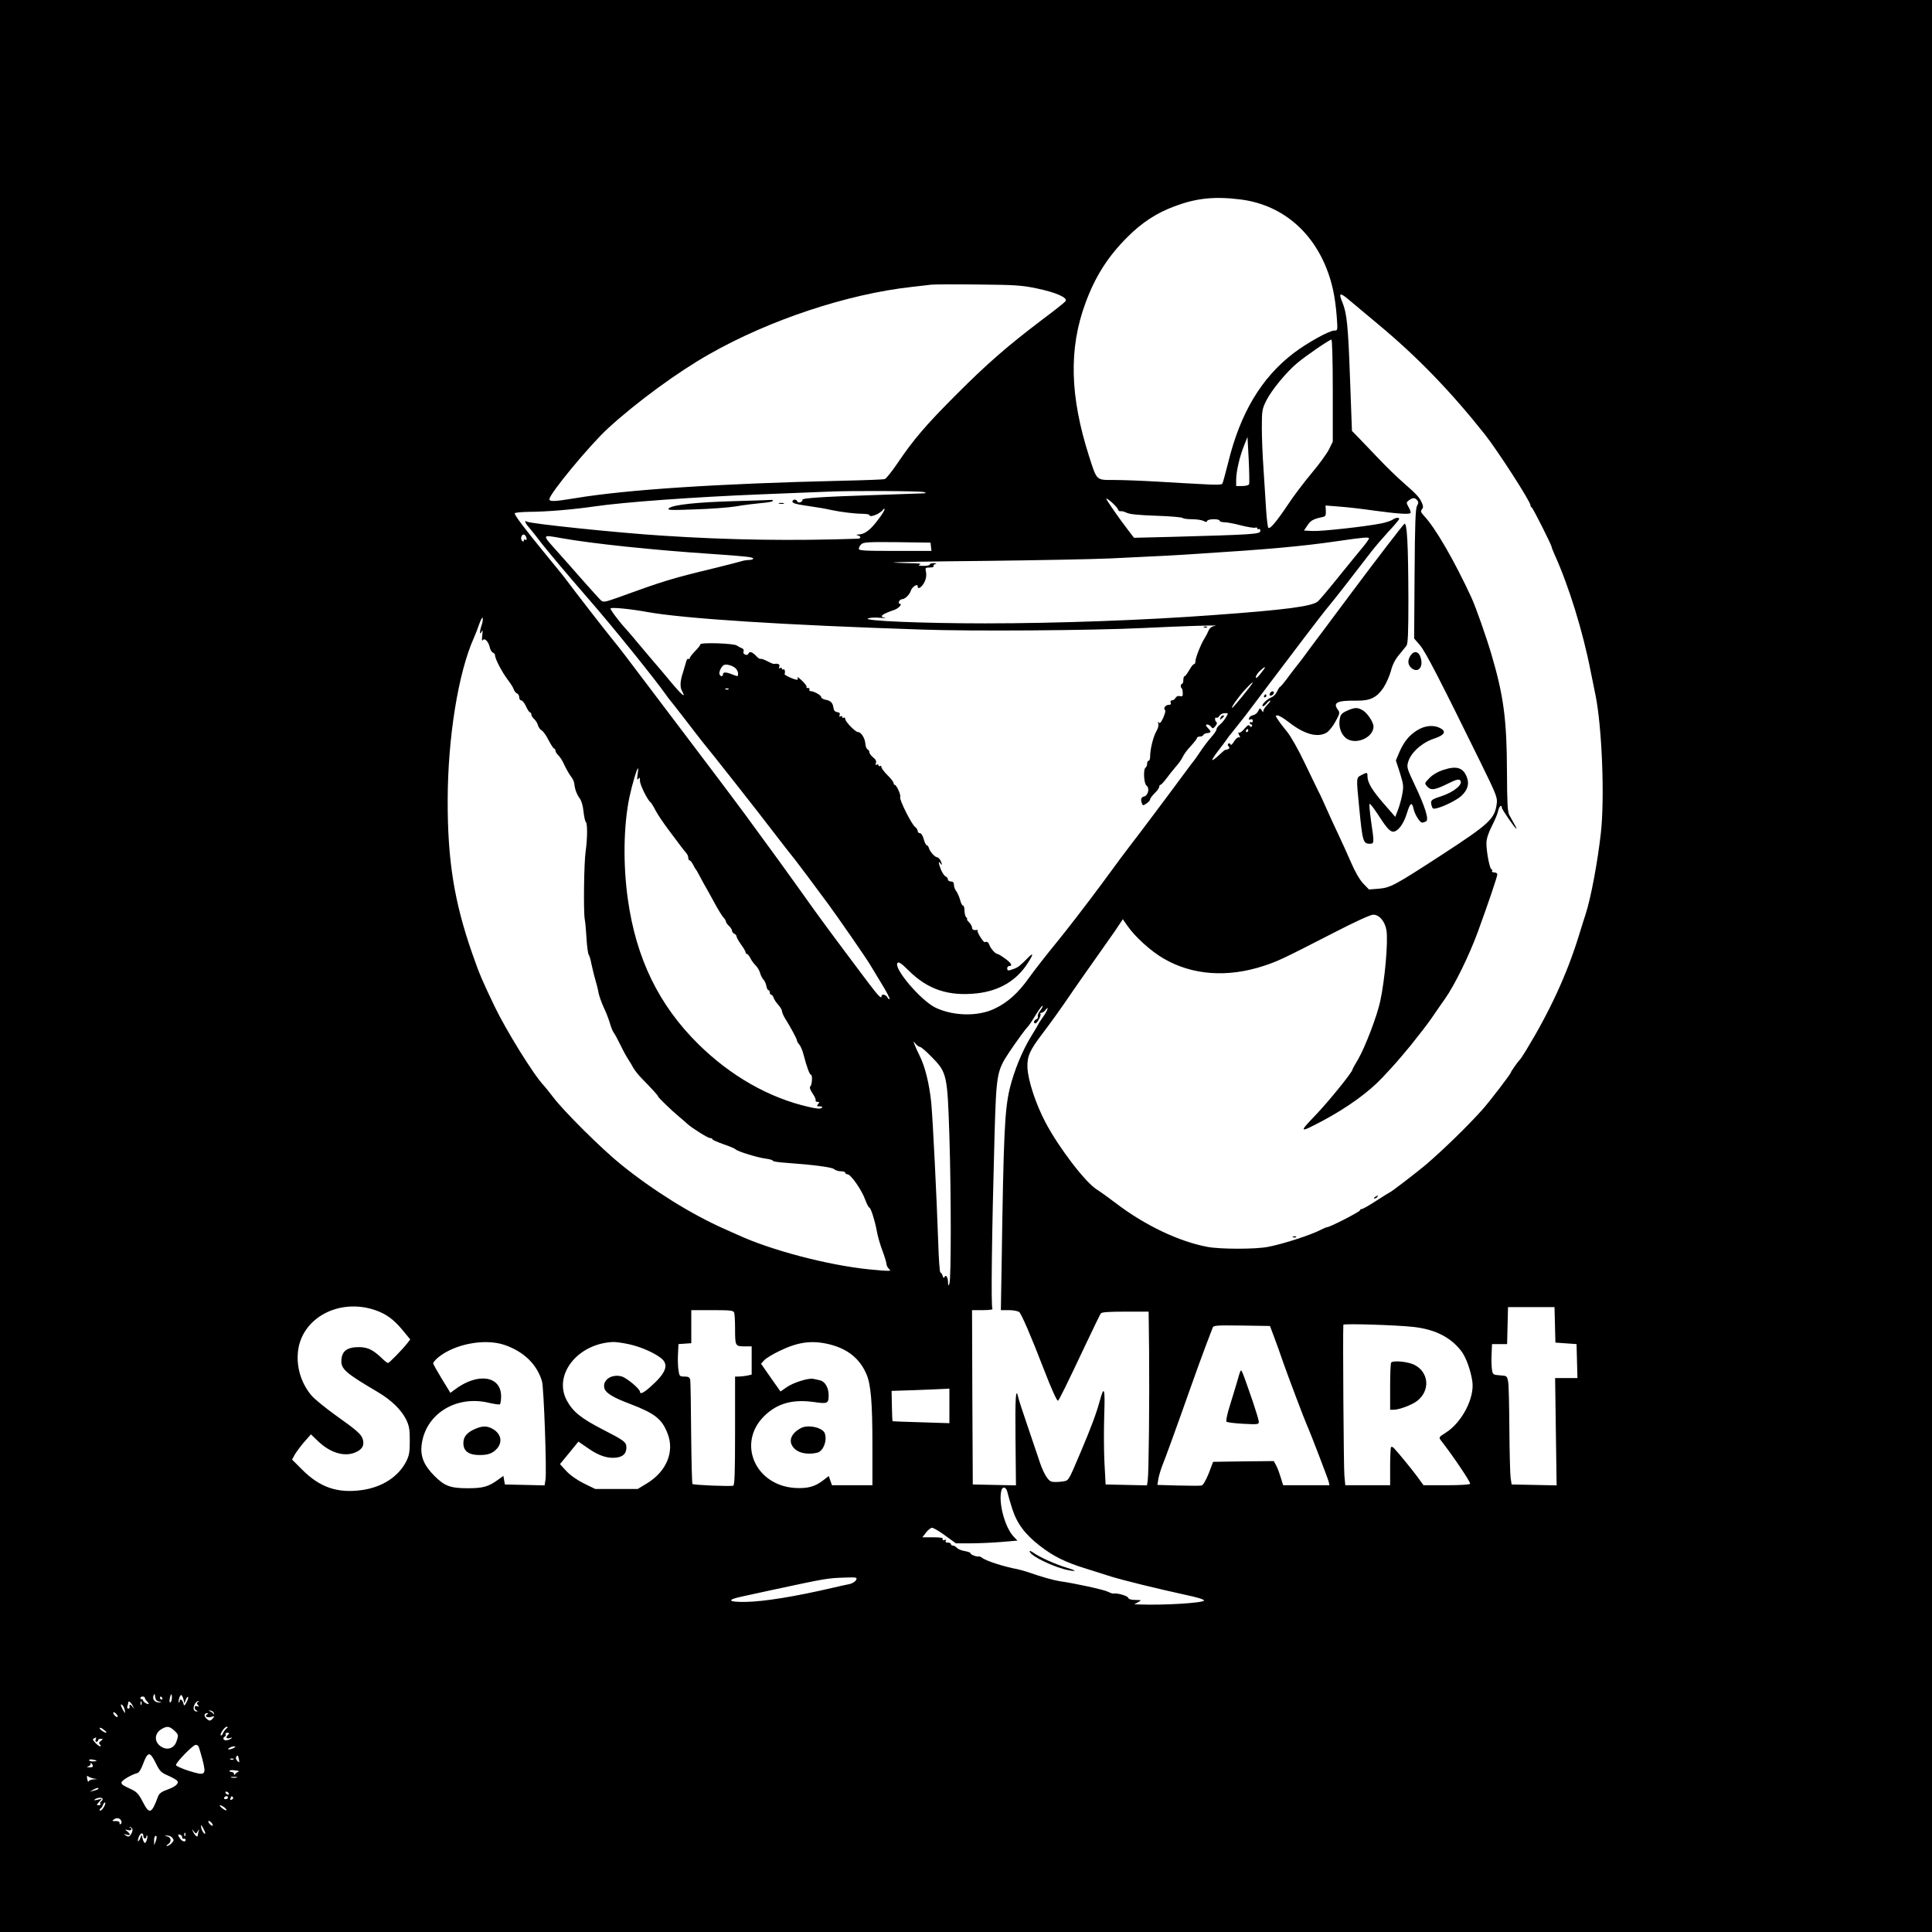
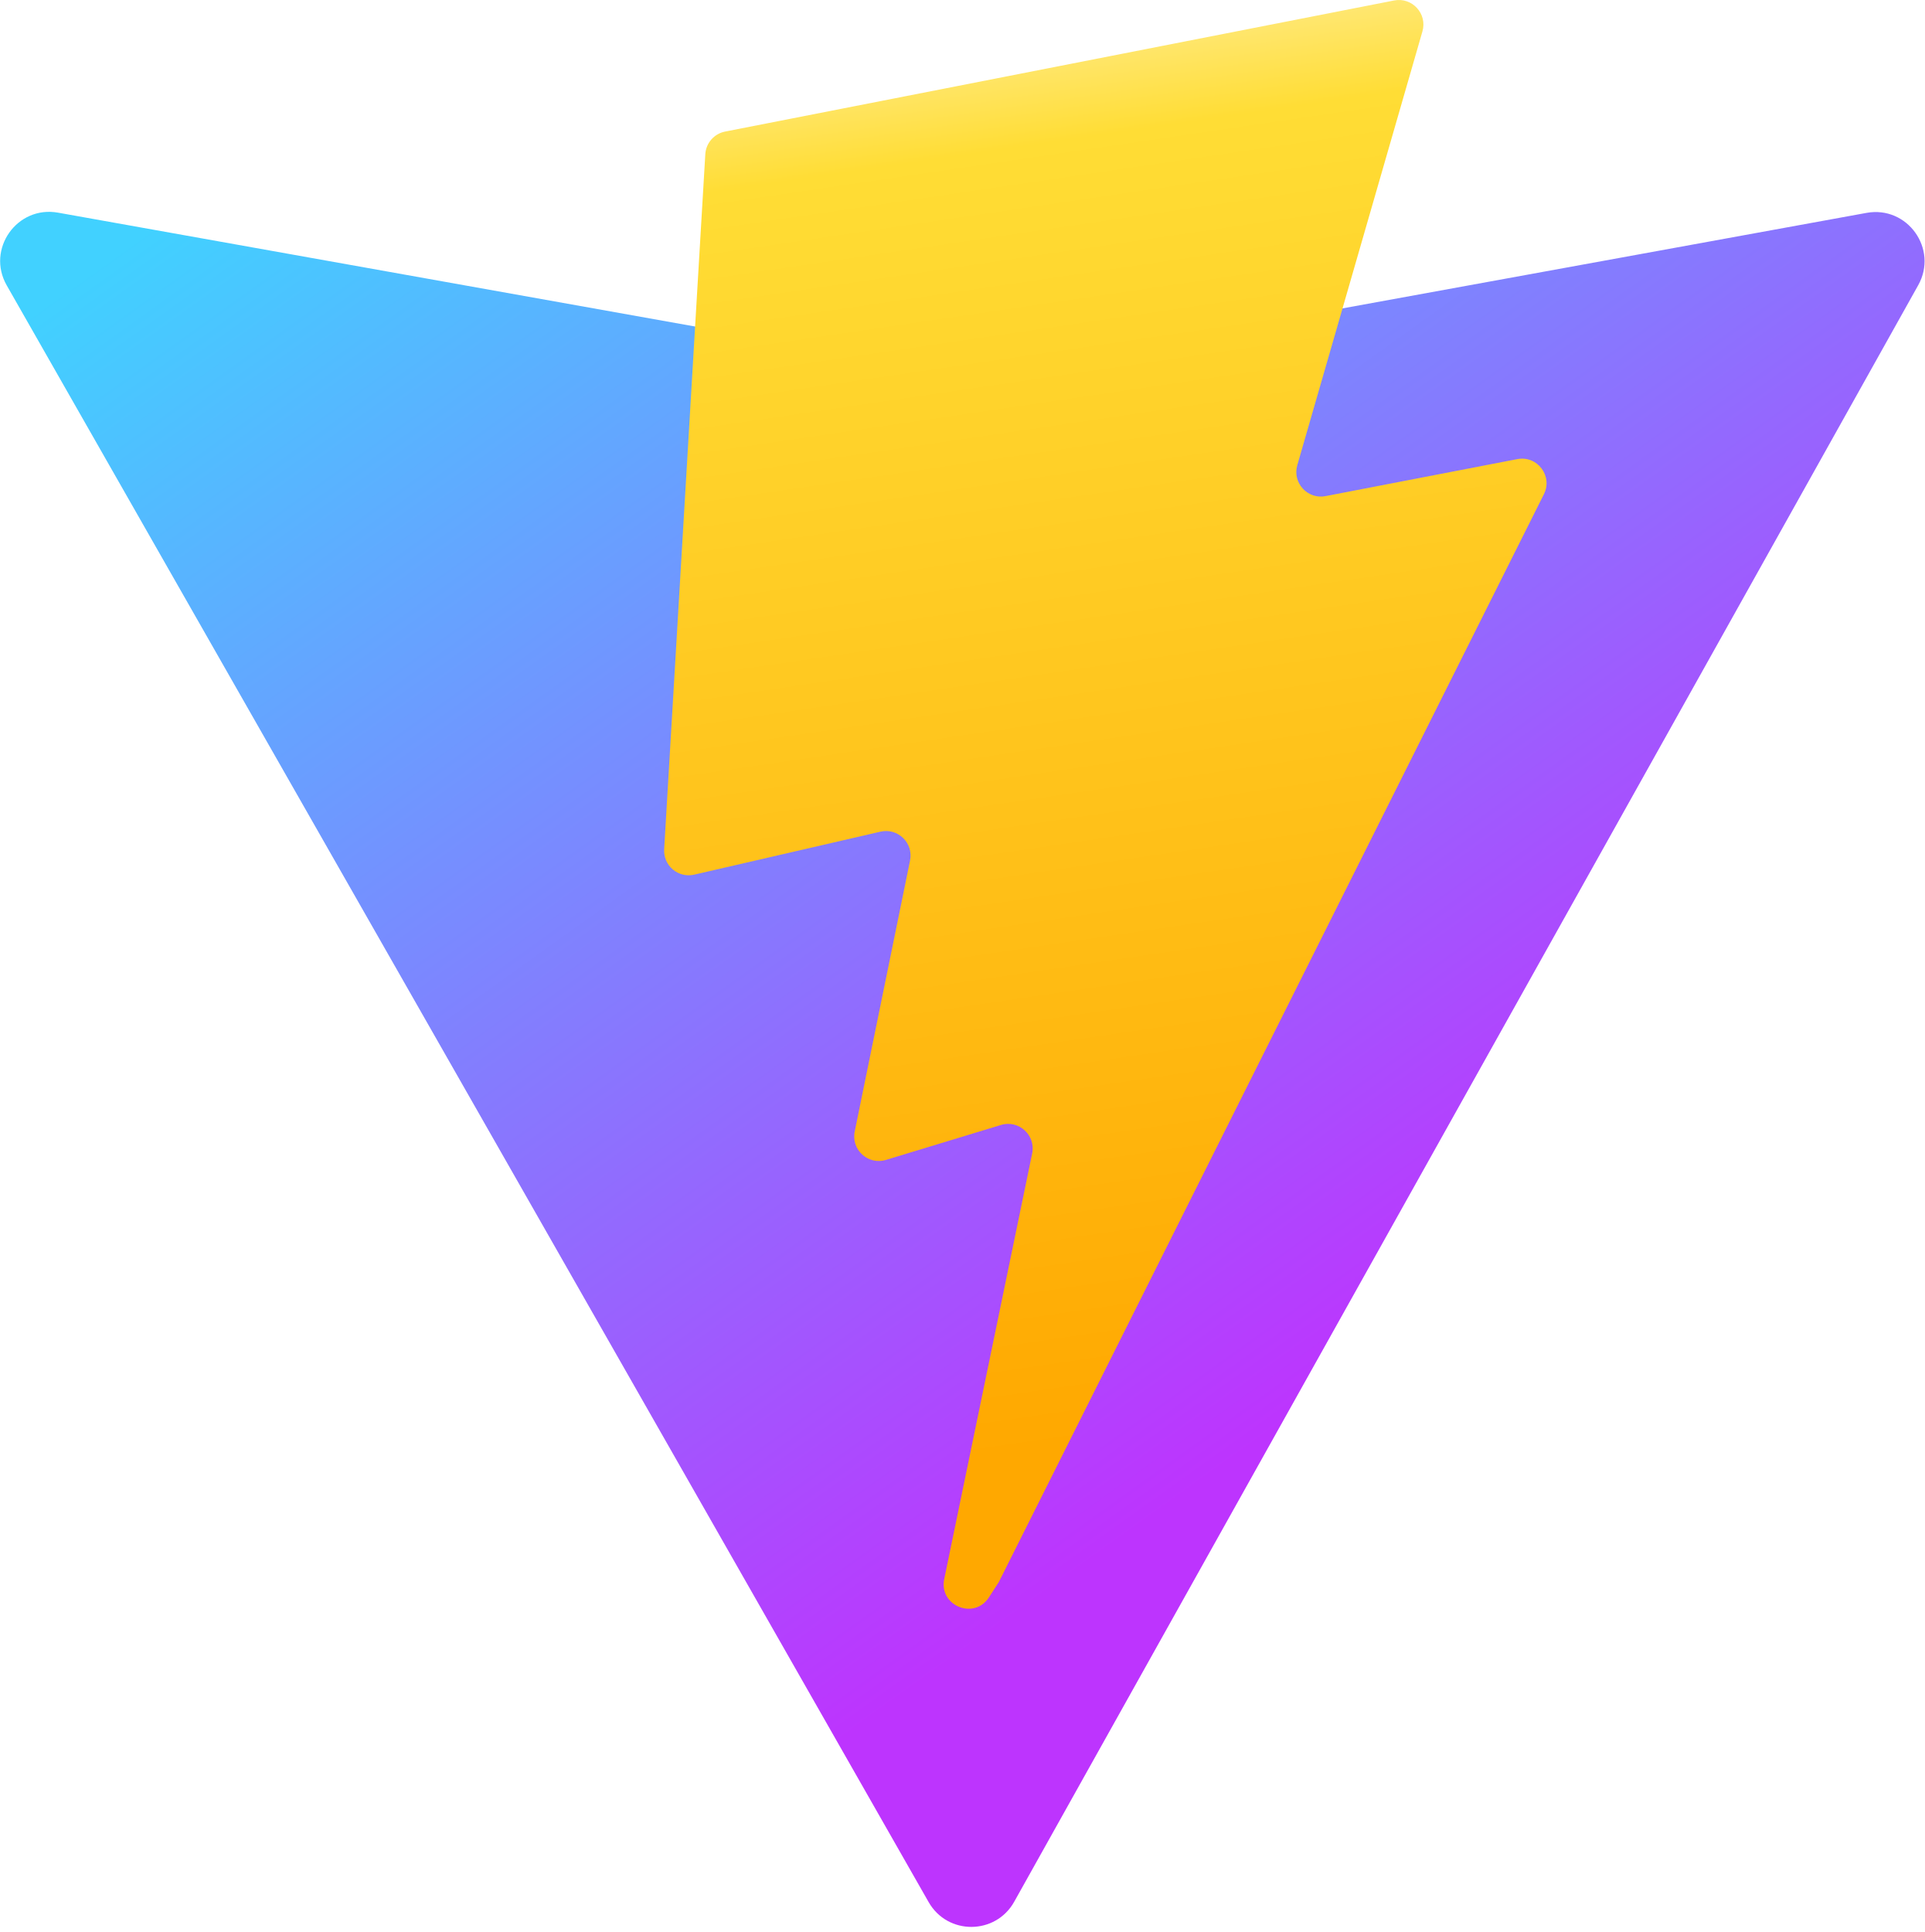
- <svg xmlns="http://www.w3.org/2000/svg" version="1.0" width="1280pt" height="1280pt" viewBox="0 0 1280 1280" preserveAspectRatio="xMidYMid meet">
-   <g transform="translate(0,1280) scale(0.1,-0.1)" fill="#000000" stroke="none">
-     <path d="M0 6400 l0 -6400 6400 0 6400 0 0 6400 0 6400 -6400 0 -6400 0 0 -6400z m8215 5079 c263 -32 470 -197 573 -456 38 -95 58 -191 68 -318 7 -95 7 -95 -16 -95 -33 0 -181 -82 -270 -150 -212 -162 -353 -396 -433 -725 -18 -71 -35 -135 -39 -140 -4 -7 -49 -8 -125 -3 -65 3 -201 11 -303 17 -102 6 -231 11 -287 11 -122 0 -115 -7 -167 155 -128 399 -136 715 -25 1016 65 177 148 308 278 438 97 97 192 159 312 204 144 54 263 67 434 46z m-1350 -589 c131 -27 213 -63 194 -86 -6 -8 -75 -63 -153 -121 -230 -174 -370 -296 -571 -498 -200 -200 -283 -297 -391 -457 -36 -53 -73 -99 -82 -102 -9 -3 -136 -8 -282 -11 -820 -19 -1432 -59 -1771 -116 -136 -22 -169 -24 -169 -6 1 36 266 357 388 469 191 175 463 374 672 492 399 227 915 398 1340 445 52 6 111 13 130 15 19 2 159 3 310 1 239 -2 289 -5 385 -25z m2270 -242 c256 -213 480 -445 704 -728 87 -111 301 -443 301 -468 0 -6 3 -12 8 -14 8 -3 132 -250 132 -262 0 -4 9 -26 19 -49 94 -207 188 -509 240 -777 12 -58 26 -129 32 -157 43 -214 61 -683 35 -913 -22 -195 -65 -424 -100 -534 -8 -23 -28 -88 -46 -146 -79 -256 -192 -500 -350 -760 -19 -30 -36 -57 -40 -60 -11 -10 -60 -79 -60 -85 0 -9 -143 -196 -192 -250 -95 -106 -255 -262 -373 -363 -57 -48 -231 -182 -238 -182 -2 0 -42 -25 -88 -55 -46 -30 -90 -55 -96 -55 -7 0 -13 -4 -13 -9 0 -9 -199 -111 -216 -111 -5 0 -25 -8 -44 -18 -64 -34 -253 -95 -350 -113 -82 -16 -314 -16 -400 0 -188 35 -415 143 -605 288 -50 38 -107 79 -128 92 -75 46 -253 278 -341 446 -65 123 -116 280 -119 364 -2 73 15 112 98 221 59 78 119 161 204 286 41 60 109 156 150 214 41 58 99 140 128 182 l52 78 30 -43 c49 -72 157 -170 241 -218 189 -110 421 -127 660 -49 95 31 125 45 462 218 147 76 248 122 266 122 41 0 79 -46 88 -106 11 -77 -11 -327 -42 -469 -21 -97 -99 -301 -145 -381 -22 -36 -39 -68 -39 -71 0 -16 -161 -215 -245 -302 -112 -116 -108 -119 45 -38 164 87 308 191 398 287 79 84 107 116 189 215 49 61 112 142 138 180 26 39 67 97 90 130 62 88 158 283 216 441 70 192 129 366 129 381 0 7 -9 13 -21 13 -11 0 -17 5 -14 10 3 6 2 10 -3 10 -12 0 -35 120 -34 175 0 27 13 67 36 112 20 39 39 84 42 102 6 29 24 44 24 20 0 -11 88 -139 96 -139 4 0 -2 11 -46 89 -12 21 -15 75 -16 291 -1 341 -22 501 -103 775 -34 115 -102 309 -132 375 -112 242 -238 462 -315 543 -21 23 -23 31 -14 42 10 12 10 21 1 42 -16 37 -33 56 -121 133 -41 36 -113 105 -160 155 -47 49 -107 112 -134 140 l-49 50 -13 353 c-12 343 -21 428 -50 498 -26 62 -18 68 34 25 26 -22 119 -100 207 -173z m-305 -436 l0 -338 -25 -51 c-14 -28 -66 -100 -116 -159 -50 -60 -120 -152 -154 -204 -78 -117 -121 -167 -132 -157 -4 5 -11 61 -15 125 -4 64 -12 185 -17 267 -6 83 -11 204 -11 271 0 115 2 124 30 181 35 69 134 190 206 249 60 50 212 154 225 154 5 0 9 -134 9 -338z m-554 -619 c-3 -8 -22 -13 -46 -13 l-40 0 0 43 c0 54 24 156 53 227 l22 55 8 -149 c4 -83 5 -156 3 -163z m-2156 -53 c22 -7 20 -8 -15 -9 -22 -1 -164 -6 -315 -11 -340 -11 -481 -20 -474 -32 3 -4 -3 -11 -12 -15 -10 -4 -19 -2 -22 5 -5 17 -32 15 -32 -2 0 -9 25 -17 83 -25 108 -16 123 -19 180 -31 63 -13 152 -24 205 -24 23 -1 42 -4 42 -8 0 -21 72 8 92 37 5 7 8 7 8 -1 0 -12 -54 -87 -87 -120 -30 -30 -56 -44 -85 -45 -17 -1 -18 -3 -5 -6 9 -2 17 -8 17 -13 0 -5 -8 -9 -17 -9 -432 -15 -851 -9 -1293 20 -299 19 -875 79 -899 93 -20 13 -12 -10 15 -40 14 -16 44 -54 67 -84 36 -49 191 -233 332 -395 157 -180 434 -524 505 -625 13 -19 27 -37 30 -40 3 -3 47 -59 98 -125 50 -66 103 -133 116 -150 55 -66 365 -459 479 -609 67 -87 127 -164 133 -170 5 -6 43 -56 84 -111 41 -55 104 -140 141 -190 61 -83 251 -357 274 -397 6 -9 38 -63 72 -119 35 -56 60 -105 57 -108 -3 -3 -10 2 -15 12 -11 19 -39 24 -39 6 0 -19 -21 2 -94 99 -230 306 -330 441 -437 593 -63 89 -197 274 -371 511 -103 139 -242 324 -796 1055 -24 32 -59 76 -77 98 -48 58 -266 339 -329 424 -11 14 -70 87 -131 161 -127 155 -195 245 -195 259 0 5 43 9 97 10 112 0 297 16 433 36 191 28 653 62 1105 80 209 8 412 17 450 18 157 7 602 4 625 -3z m1286 -113 c3 -10 11 -16 17 -14 7 2 25 -2 41 -10 19 -10 80 -16 197 -20 94 -3 172 -10 175 -15 3 -4 30 -8 60 -8 31 0 65 -5 77 -11 16 -9 22 -9 25 0 5 14 82 15 82 1 0 -5 14 -10 31 -10 17 0 67 -9 111 -21 44 -11 87 -18 94 -15 8 3 14 1 14 -5 0 -6 5 -7 10 -4 6 3 10 -2 10 -13 0 -21 -48 -24 -591 -39 l-246 -6 -39 51 c-55 71 -144 199 -144 207 0 12 70 -51 76 -68z m1983 59 c10 -12 9 -20 -1 -38 -10 -18 -14 -120 -16 -451 l-3 -427 38 -44 c36 -41 131 -225 406 -785 102 -208 109 -226 103 -267 -13 -99 -48 -132 -363 -337 -317 -206 -341 -218 -419 -225 l-64 -5 -39 40 c-23 25 -54 78 -80 139 -24 55 -63 142 -88 194 -25 52 -60 129 -78 170 -18 41 -40 89 -49 105 -8 17 -49 100 -90 186 -42 89 -93 179 -118 210 -25 30 -53 67 -62 82 -17 25 -17 27 -1 27 9 0 42 -20 73 -44 103 -81 191 -105 251 -70 15 9 42 42 59 74 28 51 30 59 17 76 -37 49 -8 64 126 62 88 -1 131 21 175 86 18 28 40 78 49 110 9 39 28 76 52 105 21 25 44 54 51 63 10 13 13 83 13 305 -1 370 -9 517 -27 502 -12 -10 -191 -243 -344 -448 -36 -48 -120 -161 -188 -252 -68 -90 -131 -175 -140 -188 -9 -13 -22 -28 -27 -35 -6 -6 -34 -44 -64 -83 -29 -40 -56 -73 -60 -73 -3 0 -12 -14 -20 -31 -7 -17 -24 -34 -37 -39 -29 -11 -68 -49 -59 -58 4 -4 15 4 26 17 11 13 22 22 25 19 2 -3 -7 -16 -21 -29 -13 -13 -25 -31 -25 -39 0 -11 -3 -10 -11 4 -11 17 -12 17 -23 -5 -6 -13 -21 -25 -33 -27 -12 -2 -24 -10 -27 -19 -4 -11 -2 -14 9 -9 9 3 15 0 15 -10 0 -8 -4 -12 -10 -9 -5 3 -10 1 -10 -4 0 -6 5 -11 11 -11 5 0 7 -5 3 -11 -4 -8 -9 -7 -14 2 -6 9 -16 4 -35 -19 -15 -18 -31 -29 -37 -26 -6 4 -5 -2 1 -15 9 -16 9 -19 -1 -16 -7 3 -21 -10 -32 -27 -11 -19 -21 -28 -23 -20 -3 6 -9 9 -14 6 -6 -4 -6 -11 1 -19 8 -9 6 -14 -5 -19 -8 -3 -16 -5 -18 -4 -1 1 -20 -15 -41 -35 -22 -21 -41 -35 -44 -32 -3 2 15 30 39 61 24 31 49 64 54 72 6 8 17 25 27 36 48 60 89 112 96 121 15 20 275 365 393 520 67 88 140 183 163 210 36 43 141 177 282 361 22 29 73 88 112 131 40 42 72 81 72 85 0 12 -24 9 -45 -6 -11 -7 -45 -18 -75 -24 -105 -21 -396 -53 -454 -50 l-57 3 23 34 c22 33 38 42 98 55 22 4 25 10 24 41 l-2 36 87 -7 c47 -3 154 -15 236 -27 155 -21 230 -26 240 -16 3 4 -2 21 -12 38 -17 31 -17 32 1 46 25 19 40 19 55 1z m-5901 -251 c3 -10 0 -15 -7 -11 -6 4 -11 2 -11 -5 0 -10 -3 -10 -11 -2 -14 14 -3 46 14 41 6 -3 14 -13 15 -23z m229 0 c207 -37 609 -79 998 -105 233 -16 275 -21 275 -31 0 -5 -12 -9 -27 -9 -15 0 -40 -4 -57 -10 -17 -5 -87 -23 -156 -40 -306 -74 -348 -87 -662 -201 -76 -27 -90 -30 -105 -18 -9 8 -60 64 -113 124 -53 61 -136 154 -184 208 -96 107 -97 105 31 82z m5353 -2 c0 -5 -20 -33 -45 -63 -25 -30 -97 -118 -159 -195 -62 -77 -122 -148 -134 -159 -38 -33 -209 -56 -692 -91 -457 -34 -1035 -55 -1515 -55 -416 0 -816 17 -774 33 13 5 49 7 79 4 30 -3 45 -3 33 0 -41 8 -23 23 64 53 29 11 54 40 33 40 -5 0 -7 7 -4 15 4 8 13 15 20 15 19 0 50 30 58 55 8 27 46 52 46 30 0 -24 29 -5 46 31 10 21 13 44 9 64 -6 28 -5 30 25 30 17 0 29 4 25 9 -3 5 3 12 12 14 11 3 8 5 -9 6 -16 0 -28 -3 -28 -9 0 -5 -19 -10 -42 -9 -33 0 -38 2 -23 9 13 6 -14 9 -79 9 -55 1 -97 3 -95 5 2 2 279 7 614 10 336 4 702 11 815 16 385 18 435 21 585 31 461 29 695 50 920 83 179 26 215 29 215 19z m-2902 -55 l3 -28 -240 0 c-202 0 -241 2 -241 14 0 8 7 22 16 30 14 14 46 16 237 14 l222 -3 3 -27z m-1878 -433 c248 -44 902 -86 1815 -116 336 -12 1124 -6 1465 10 263 13 523 21 482 15 -24 -4 -36 -13 -45 -32 -6 -15 -18 -38 -27 -52 -23 -35 -60 -129 -60 -151 0 -11 -4 -19 -9 -19 -6 0 -20 -18 -32 -40 -13 -22 -26 -40 -31 -40 -4 0 -8 -11 -8 -25 0 -14 -4 -25 -8 -25 -5 0 -9 -7 -9 -15 0 -8 3 -15 6 -15 3 0 6 -13 7 -29 1 -24 -2 -27 -19 -23 -12 3 -23 -1 -29 -12 -5 -9 -15 -16 -23 -16 -9 0 -12 -6 -9 -15 4 -10 0 -15 -14 -15 -21 0 -37 -25 -23 -35 5 -2 -1 -25 -12 -50 -15 -32 -23 -41 -30 -32 -6 8 -7 6 -3 -7 4 -11 -2 -33 -13 -51 -20 -35 -41 -118 -41 -165 0 -17 -4 -30 -10 -30 -5 0 -10 -9 -10 -19 0 -11 -4 -23 -10 -26 -17 -11 -12 -106 6 -120 22 -16 11 -65 -16 -72 -20 -5 -25 -19 -14 -47 5 -14 8 -14 30 1 13 8 24 21 24 27 0 7 14 25 30 41 17 16 30 35 30 42 0 7 4 13 8 13 5 0 21 18 38 40 16 22 44 57 62 78 19 20 40 51 48 67 7 17 31 49 54 73 22 24 40 47 40 52 0 6 9 10 19 10 11 0 21 5 23 10 2 6 13 12 26 13 26 2 28 10 7 31 -8 8 -15 17 -15 20 0 12 23 5 34 -9 10 -14 13 -13 28 4 10 12 13 23 8 26 -6 4 -10 13 -10 21 0 8 4 13 9 9 6 -3 14 3 20 12 5 10 21 18 35 18 25 1 25 1 8 -28 -9 -16 -27 -37 -39 -47 -13 -10 -23 -24 -23 -31 0 -8 -16 -32 -36 -54 -20 -22 -52 -65 -72 -95 -20 -30 -39 -57 -42 -60 -3 -3 -27 -34 -53 -70 -109 -148 -341 -457 -364 -485 -13 -16 -102 -135 -196 -264 -95 -128 -228 -301 -296 -384 -68 -83 -150 -188 -182 -233 -72 -102 -142 -165 -228 -206 -108 -53 -271 -51 -391 5 -98 46 -285 266 -253 298 8 8 28 -6 72 -50 127 -127 266 -173 455 -152 148 17 262 85 335 200 39 60 39 74 2 36 -52 -53 -66 -64 -94 -74 -37 -14 -44 -14 -44 4 0 8 6 15 14 15 24 0 13 20 -29 50 -22 16 -45 30 -50 30 -13 0 -45 36 -53 59 -6 19 -16 25 -30 19 -8 -5 -53 66 -48 75 2 4 1 7 -4 6 -21 -4 -33 2 -33 16 0 8 -9 24 -20 35 -11 11 -17 20 -13 20 4 0 2 5 -5 12 -7 7 -12 27 -12 45 0 18 -4 33 -10 33 -5 0 -14 17 -19 38 -6 21 -17 46 -25 57 -9 11 -16 30 -16 43 0 15 -6 22 -20 22 -11 0 -20 6 -20 14 0 8 -7 16 -15 19 -8 4 -21 23 -30 43 -17 41 -20 67 -5 44 13 -20 13 -4 0 21 -6 10 -15 19 -20 19 -15 0 -47 35 -55 59 -3 12 -10 21 -15 21 -5 0 -14 18 -20 40 -6 24 -17 40 -25 40 -8 0 -15 6 -15 14 0 8 -8 21 -18 28 -23 17 -106 183 -98 197 7 11 -24 81 -36 81 -4 0 -8 6 -8 13 0 6 -18 30 -40 51 -22 22 -40 46 -40 53 0 8 -4 11 -10 8 -5 -3 -10 -1 -10 5 0 6 -5 8 -12 4 -8 -5 -9 -2 -5 10 5 13 -1 24 -18 38 -14 11 -25 26 -25 34 0 8 -6 17 -12 19 -7 3 -14 21 -15 40 -3 35 -28 75 -49 75 -17 0 -84 69 -84 86 0 8 -4 12 -10 9 -5 -3 -10 -1 -10 5 0 6 -5 8 -12 4 -7 -5 -9 -2 -5 9 4 11 -1 17 -16 19 -15 2 -23 11 -25 28 -5 34 -17 47 -52 54 -17 3 -30 11 -30 19 0 12 -55 41 -72 38 -5 0 -7 5 -5 12 1 6 -4 11 -11 9 -8 -1 -11 1 -8 6 3 5 -11 24 -31 43 -20 19 -33 29 -29 22 3 -6 3 -14 -1 -16 -10 -5 -89 30 -85 37 6 15 1 36 -8 31 -5 -3 -10 -1 -10 5 0 6 -5 8 -12 4 -8 -5 -9 -2 -5 9 6 16 -8 23 -36 18 -4 0 -24 8 -44 19 -20 10 -40 17 -44 15 -4 -3 -18 6 -30 20 -26 27 -45 32 -51 13 -2 -6 -12 -9 -21 -5 -10 4 -14 12 -11 22 4 9 -1 17 -12 21 -11 4 -25 12 -32 17 -19 15 -242 22 -242 8 0 -6 -16 -26 -35 -45 -19 -20 -35 -40 -35 -46 0 -6 -4 -8 -10 -5 -5 3 -12 -7 -15 -22 -4 -15 -13 -46 -20 -68 -19 -55 -21 -96 -7 -122 32 -58 -2 -28 -93 82 -22 27 -56 67 -75 89 -20 23 -68 79 -107 126 -39 47 -79 94 -89 105 -49 52 -113 138 -109 144 5 9 131 -3 245 -24z m-1099 -87 c-14 -39 -14 -72 0 -43 7 15 8 8 4 -25 -3 -27 -2 -40 3 -32 12 19 38 -8 47 -47 3 -16 13 -32 21 -35 8 -3 14 -11 14 -19 0 -22 46 -110 83 -159 19 -25 38 -54 41 -66 4 -11 13 -23 21 -26 8 -3 15 -15 15 -26 0 -11 6 -20 13 -20 8 0 22 -18 32 -40 10 -22 22 -40 27 -40 4 0 8 -6 8 -13 0 -8 9 -22 19 -31 11 -10 22 -28 25 -41 4 -14 15 -29 25 -34 10 -6 31 -35 46 -66 16 -30 32 -55 37 -55 4 0 8 -6 8 -13 0 -8 9 -22 19 -31 11 -10 29 -38 40 -64 12 -26 31 -59 42 -74 12 -14 23 -37 24 -51 4 -38 16 -69 36 -97 11 -14 22 -51 25 -88 4 -34 11 -65 15 -68 12 -7 11 -112 -1 -195 -11 -74 -15 -395 -6 -449 4 -19 9 -78 12 -130 3 -52 10 -99 14 -105 5 -5 13 -32 18 -60 6 -27 17 -75 26 -105 9 -30 19 -71 22 -90 4 -19 19 -62 34 -95 16 -33 34 -80 41 -105 7 -25 18 -52 24 -60 7 -8 26 -44 44 -80 17 -36 40 -78 51 -95 11 -16 27 -43 36 -60 9 -16 33 -46 53 -67 65 -66 111 -116 111 -122 0 -7 89 -93 141 -136 23 -19 47 -40 53 -46 26 -25 136 -94 150 -94 9 0 16 -3 16 -8 0 -4 32 -18 71 -32 39 -13 77 -29 83 -35 15 -15 151 -56 204 -62 23 -3 42 -9 42 -13 0 -5 39 -11 88 -14 182 -13 307 -29 320 -43 7 -7 27 -13 43 -13 16 0 29 -4 29 -10 0 -5 7 -10 15 -10 21 0 92 -100 116 -165 11 -30 24 -55 28 -55 10 0 38 -89 51 -160 5 -30 21 -86 36 -125 14 -38 27 -79 27 -90 1 -11 9 -25 17 -32 20 -16 5 -16 -131 -3 -276 28 -655 128 -874 230 -22 10 -62 28 -90 40 -217 97 -462 249 -676 421 -125 100 -380 352 -455 451 -27 35 -54 69 -61 76 -66 68 -251 367 -328 528 -83 174 -97 206 -146 346 -120 344 -164 617 -163 1018 1 414 70 844 174 1075 10 22 26 64 36 93 11 30 20 46 22 37 2 -9 -1 -30 -7 -47z m1682 -285 c9 -9 17 -24 17 -35 0 -21 0 -21 -37 -7 -41 17 -63 18 -63 2 0 -17 -17 -17 -23 0 -5 14 10 48 27 60 15 10 57 -1 79 -20z m3507 3 c0 -2 -13 -20 -30 -41 -18 -23 -30 -32 -30 -22 0 9 12 28 27 42 28 25 33 28 33 21z m-86 -108 c-14 -23 -125 -158 -130 -158 -11 0 38 69 83 119 48 51 60 61 47 39z m-3467 -34 c-3 -3 -12 -4 -19 -1 -8 3 -5 6 6 6 11 1 17 -2 13 -5z m3443 -274 c0 -5 -5 -10 -11 -10 -5 0 -7 5 -4 10 3 6 8 10 11 10 2 0 4 -4 4 -10z m-4046 -292 c-4 -32 -3 -39 5 -28 9 12 11 9 11 -14 0 -26 51 -129 70 -141 4 -3 20 -28 34 -56 15 -28 53 -84 84 -125 31 -42 67 -90 80 -107 13 -17 30 -39 38 -48 8 -8 14 -23 14 -32 0 -9 4 -17 8 -17 5 0 15 -12 23 -27 8 -16 16 -30 19 -33 3 -3 11 -16 18 -30 7 -14 23 -43 35 -65 13 -22 43 -76 67 -120 23 -44 51 -89 61 -101 11 -11 19 -25 19 -31 0 -5 9 -18 20 -28 11 -10 20 -24 20 -32 0 -7 7 -16 15 -19 8 -4 15 -12 15 -19 0 -6 14 -31 30 -53 17 -23 30 -46 30 -52 0 -5 4 -10 8 -10 5 0 15 -12 23 -27 7 -16 24 -38 36 -50 12 -12 25 -34 29 -50 4 -15 14 -34 21 -42 8 -7 17 -26 20 -42 3 -16 9 -29 14 -29 5 0 9 -7 9 -15 0 -8 4 -15 9 -15 5 0 13 -9 16 -20 4 -11 17 -32 31 -47 13 -14 24 -33 25 -42 0 -9 9 -29 19 -46 38 -60 80 -139 80 -148 0 -6 7 -18 16 -28 8 -9 22 -41 29 -71 20 -77 39 -128 47 -128 12 0 9 -65 -3 -77 -7 -7 -3 -21 15 -48 14 -20 23 -41 20 -46 -3 -5 2 -9 12 -9 13 0 14 -3 4 -15 -10 -13 -9 -15 11 -15 16 0 20 -3 13 -10 -8 -8 -33 -6 -84 6 -263 59 -519 205 -734 417 -261 258 -411 566 -466 957 -33 232 -29 490 10 678 19 89 50 192 57 192 2 0 1 -19 -3 -42z m2668 -1563 c-12 -15 -19 -32 -16 -39 3 -8 -2 -16 -10 -19 -17 -7 -22 -27 -6 -27 12 0 41 55 33 64 -4 3 0 6 7 6 7 0 19 8 26 18 28 36 13 -7 -16 -46 -16 -23 -30 -44 -30 -46 0 -2 -22 -40 -49 -83 -58 -94 -113 -229 -141 -344 -34 -145 -41 -293 -54 -1171 l-5 -298 53 0 c29 0 59 -6 68 -12 15 -12 79 -160 163 -378 48 -125 86 -210 94 -210 6 0 50 89 197 400 43 91 82 171 87 178 7 9 52 12 163 12 l154 0 3 -257 c3 -330 -2 -818 -9 -861 l-5 -33 -137 3 -137 3 -8 150 c-4 83 -4 224 -1 314 6 175 -1 196 -30 89 -23 -84 -57 -175 -126 -338 -87 -204 -77 -188 -126 -196 -24 -3 -54 -4 -67 0 -26 6 -59 65 -87 155 -10 31 -43 128 -73 216 -30 88 -58 172 -61 188 -16 71 -21 3 -18 -278 l3 -306 -143 3 -143 3 -3 578 -2 577 72 0 c45 0 68 4 63 9 -10 10 -4 499 14 1146 12 412 15 430 98 555 56 83 106 151 130 177 6 7 28 40 48 74 21 33 39 58 42 55 3 -3 -4 -17 -15 -31z m-797 -241 c9 -1 44 -32 79 -68 100 -102 103 -118 116 -526 12 -382 12 -945 0 -975 -7 -17 -9 -15 -9 12 -1 33 -16 52 -24 31 -4 -8 -8 -4 -12 10 -4 12 -11 22 -15 22 -4 0 -11 89 -14 198 -10 292 -35 802 -46 923 -12 124 -41 243 -77 314 -14 28 -29 61 -34 75 -9 24 -8 24 6 6 8 -11 22 -21 30 -22z m-3609 -1744 c72 -25 121 -60 181 -132 l51 -62 -20 -26 c-35 -44 -119 -130 -127 -130 -5 0 -19 10 -32 23 -66 64 -100 81 -160 82 -78 0 -113 -25 -117 -84 -5 -60 26 -87 238 -212 92 -54 158 -118 191 -184 20 -42 24 -65 24 -140 0 -76 -4 -98 -24 -138 -52 -101 -159 -170 -292 -189 -164 -23 -281 18 -399 137 l-65 65 18 33 c10 17 38 55 62 83 l45 51 45 -43 c80 -78 173 -107 246 -78 46 19 63 44 54 83 -8 36 -33 59 -182 165 -67 48 -138 106 -158 129 -68 79 -102 187 -91 291 23 224 272 358 512 276z m7816 -97 l3 -118 70 -5 70 -5 3 -112 3 -113 -74 0 -74 0 5 -355 5 -356 -149 3 -149 3 -7 45 c-3 25 -7 169 -8 320 -1 151 -4 293 -8 315 -7 39 -8 40 -54 43 -44 3 -48 5 -53 35 -3 18 -5 64 -3 102 l3 70 50 0 50 0 3 123 3 122 154 0 154 0 3 -117z m-5438 81 c3 -9 6 -55 6 -104 0 -117 1 -120 61 -120 l49 0 0 -94 0 -93 -31 -7 c-17 -3 -42 -6 -55 -6 l-24 0 0 -359 c0 -279 -3 -360 -12 -364 -19 -6 -262 4 -270 11 -4 4 -7 156 -9 337 -1 182 -4 340 -6 353 -4 17 -12 22 -38 22 -32 0 -34 2 -40 43 -4 24 -5 73 -3 108 l3 64 43 3 42 3 0 110 0 109 139 0 c117 0 140 -2 145 -16z m4499 -95 c144 -16 248 -68 319 -161 31 -40 63 -130 73 -203 14 -108 -69 -268 -175 -336 -49 -31 -49 -32 -32 -54 82 -106 192 -269 192 -285 0 -6 -63 -10 -155 -10 l-154 0 -42 58 c-37 50 -122 154 -155 189 -7 7 -14 9 -18 6 -3 -4 -6 -62 -6 -130 l0 -123 -149 0 -148 0 -6 63 c-5 45 -11 937 -7 1000 0 9 342 -1 463 -14z m-921 -69 c16 -41 42 -115 59 -165 32 -91 142 -383 159 -420 20 -43 138 -351 143 -372 l5 -23 -154 0 -153 0 -15 49 c-8 27 -21 63 -30 80 l-17 31 -201 -2 -201 -3 -29 -77 c-18 -44 -37 -78 -47 -80 -9 -2 -78 -2 -155 0 l-138 4 6 37 c3 21 15 60 25 87 22 54 94 252 190 524 34 96 79 220 100 275 21 55 41 108 45 118 5 16 21 17 193 15 l187 -3 28 -75z m-5101 -50 c129 -44 216 -128 250 -242 12 -41 32 -599 23 -651 l-6 -38 -131 3 -132 3 -5 28 -5 29 -40 -29 c-58 -42 -97 -53 -193 -53 -118 0 -156 14 -223 81 -69 69 -94 127 -86 202 22 206 226 336 446 283 36 -8 68 -13 73 -10 4 3 8 27 8 53 0 136 -154 159 -305 46 l-31 -23 -57 93 c-31 51 -57 97 -57 103 0 6 14 22 31 37 108 90 308 129 440 85z m822 5 c77 -16 165 -54 214 -91 58 -44 38 -99 -71 -195 -43 -38 -66 -48 -66 -30 0 19 -87 92 -122 102 -68 18 -130 -26 -113 -81 10 -30 57 -59 166 -100 168 -64 215 -101 252 -198 47 -119 -7 -250 -134 -328 l-64 -39 -140 0 -141 0 -76 37 c-46 23 -91 55 -117 83 l-41 45 61 74 61 75 64 -44 c73 -51 131 -69 188 -62 45 6 66 28 66 67 0 36 -14 46 -158 120 -142 73 -196 117 -236 190 -94 172 73 381 309 389 17 0 61 -6 98 -14z m1326 0 c123 -29 205 -93 250 -196 31 -68 41 -191 41 -476 l0 -263 -134 0 -134 0 -11 31 -10 30 -38 -29 c-54 -42 -103 -55 -187 -50 -265 18 -384 299 -202 477 86 84 187 112 330 92 89 -13 96 -10 96 47 0 48 -25 91 -58 97 -15 4 -35 8 -45 10 -32 6 -131 -25 -174 -55 l-42 -29 -65 92 -64 92 21 23 c12 13 58 41 102 62 122 59 211 71 324 45z m801 -409 l0 -115 -187 6 c-104 3 -189 6 -190 7 -1 1 -3 46 -4 101 l-2 100 154 5 c85 3 171 7 192 8 l37 2 0 -114z m385 -575 c3 -14 17 -62 31 -106 32 -100 85 -170 184 -247 89 -69 168 -108 297 -148 54 -17 132 -42 174 -55 85 -26 300 -79 492 -121 77 -16 126 -31 124 -38 -5 -16 -265 -32 -427 -26 l-35 1 25 14 c25 14 24 14 -18 15 -28 0 -45 5 -48 15 -5 13 -76 33 -97 27 -4 -1 -20 4 -36 12 -26 14 -220 56 -319 70 -40 6 -123 29 -217 62 -22 7 -51 15 -65 18 -88 16 -209 55 -233 75 -8 6 -19 11 -23 9 -14 -3 -54 12 -54 21 0 5 -17 11 -39 15 -21 3 -44 13 -51 21 -7 8 -19 15 -26 15 -8 0 -14 5 -14 10 0 6 -9 10 -21 10 -13 0 -18 4 -13 12 5 7 2 9 -9 5 -10 -4 -14 -2 -11 6 3 9 -14 12 -65 12 l-70 0 23 30 c13 17 30 31 39 33 8 2 48 -21 87 -50 l73 -53 96 0 c53 0 145 4 204 9 l108 9 -25 26 c-58 61 -102 224 -82 305 8 32 34 25 41 -13z m-1004 -580 c-6 -11 -25 -22 -43 -26 -18 -3 -69 -15 -113 -25 -249 -58 -454 -91 -574 -93 -121 -2 -130 14 -19 37 46 10 133 29 193 42 363 78 367 78 478 82 85 3 88 2 78 -17z m-4618 -804 c22 -4 22 -4 1 -6 -28 -1 -46 21 -37 45 7 16 8 15 11 -8 2 -18 10 -28 25 -31z m83 6 c-10 -26 -18 -8 -9 23 5 21 8 24 11 11 2 -10 1 -25 -2 -34z m79 10 l7 -28 9 24 c5 13 12 21 15 18 3 -3 -1 -18 -10 -34 -15 -28 -16 -28 -22 -5 -7 23 -24 31 -24 10 0 -6 -2 -9 -5 -7 -6 7 6 49 15 49 4 0 11 -12 15 -27z m-255 8 c0 -5 7 -17 16 -25 8 -9 12 -16 7 -16 -12 0 -35 16 -36 26 -1 5 -5 8 -9 7 -5 -2 -8 2 -8 7 0 6 7 10 15 10 8 0 15 -4 15 -9z m115 -1 c3 -5 1 -10 -4 -10 -6 0 -11 5 -11 10 0 6 2 10 4 10 3 0 8 -4 11 -10z m-195 -53 c11 -21 11 -21 -4 -3 -14 18 -21 15 -17 -6 0 -5 -4 -8 -10 -8 -6 0 -8 7 -5 16 3 9 6 20 6 25 0 15 19 0 30 -24z m57 11 c-3 -8 -6 -5 -6 6 -1 11 2 17 5 13 3 -3 4 -12 1 -19z m375 15 c-10 -4 -10 -8 -1 -19 10 -12 9 -13 -5 -8 -10 4 -16 1 -16 -9 0 -8 6 -18 13 -20 9 -4 9 -6 -1 -6 -7 -1 -15 5 -18 13 -7 18 13 56 29 55 9 0 8 -2 -1 -6z m-485 -55 c3 -22 2 -22 -12 2 -17 30 -19 48 -3 32 6 -6 13 -22 15 -34z m590 -18 c3 -10 2 -11 -4 -4 -4 6 -15 14 -23 17 -11 5 -9 6 4 4 11 -1 21 -9 23 -17z m-637 -22 c0 -6 -7 -5 -15 2 -8 7 -15 17 -15 22 0 6 7 5 15 -2 8 -7 15 -17 15 -22z m591 13 c-19 -13 4 -24 32 -15 19 6 20 5 8 -10 -17 -20 -25 -20 -45 0 -17 16 -13 34 7 34 8 0 8 -3 -2 -9z m-666 -119 c-6 -7 -45 19 -45 29 0 5 11 2 24 -8 13 -10 23 -19 21 -21z m449 13 c29 -27 30 -30 15 -73 -15 -44 -58 -60 -98 -36 -50 29 -51 87 -3 117 37 23 55 21 86 -8z m345 12 c-8 -7 -18 -21 -22 -31 -4 -10 -10 -16 -14 -13 -8 9 25 57 40 57 8 -1 7 -5 -4 -13z m13 -39 c-19 -19 -14 -30 11 -23 17 5 19 4 7 -4 -8 -6 -23 -11 -32 -11 -20 0 -24 15 -8 25 6 4 8 11 5 16 -4 5 2 9 11 9 14 0 15 -3 6 -12z m-878 -33 c-4 -8 -1 -15 5 -15 6 0 11 5 11 10 0 6 8 10 18 10 16 -1 16 -1 0 -14 -13 -10 -15 -15 -6 -24 7 -7 8 -12 2 -12 -6 0 -21 11 -33 24 -21 23 -21 25 6 35 1 1 0 -6 -3 -14z m681 -45 c3 -5 15 -44 26 -86 27 -105 21 -111 -88 -77 -45 14 -84 32 -87 38 -5 14 112 135 131 135 6 0 15 -4 18 -10z m235 -10 c-8 -5 -22 -10 -30 -10 -13 0 -13 1 0 10 8 5 22 10 30 10 13 0 13 -1 0 -10z m-517 -103 c25 -51 34 -61 81 -81 30 -13 57 -29 61 -35 11 -18 -12 -38 -67 -58 -35 -12 -53 -25 -60 -43 -44 -119 -58 -124 -103 -36 -24 47 -39 64 -70 79 -66 31 -70 34 -70 48 0 13 66 52 105 62 10 2 25 26 35 53 34 92 47 94 88 11z m550 27 c4 -23 3 -24 -10 -11 -9 8 -12 20 -9 26 10 16 13 14 19 -15z m-943 -10 c0 -2 -11 -4 -25 -4 -14 0 -25 4 -25 9 0 4 11 6 25 3 14 -2 25 -6 25 -8z m907 10 c-3 -3 -12 -4 -19 -1 -8 3 -5 6 6 6 11 1 17 -2 13 -5z m-933 -39 c4 -11 -2 -15 -22 -14 -17 1 -20 3 -9 6 9 2 17 9 17 14 0 14 7 11 14 -6z m966 -43 c-8 -3 -18 -10 -22 -16 -5 -8 -8 -7 -8 2 0 6 -7 12 -15 12 -8 0 -15 4 -15 8 0 4 17 6 38 3 20 -2 30 -6 22 -9z m-960 -45 l25 -4 -27 -2 c-14 0 -28 -7 -31 -13 -2 -7 -6 -1 -9 15 -4 19 -2 25 6 18 6 -5 22 -11 36 -14z m948 6 c-10 -2 -26 -2 -35 0 -10 3 -2 5 17 5 19 0 27 -2 18 -5z m-919 -77 c-2 -2 -15 -7 -29 -10 l-25 -7 25 15 c21 12 42 14 29 2z m866 -26 c3 -5 2 -10 -4 -10 -5 0 -13 5 -16 10 -3 6 -2 10 4 10 5 0 13 -4 16 -10z m-5 -30 c0 -5 -7 -10 -16 -10 -8 0 -12 5 -9 10 3 6 10 10 16 10 5 0 9 -4 9 -10z m34 1 c3 -5 -1 -11 -9 -14 -9 -4 -12 -1 -8 9 6 16 10 17 17 5z m-864 -10 c0 -6 -5 -13 -10 -16 -6 -4 -8 -11 -5 -16 4 -5 -2 -9 -11 -9 -16 0 -15 2 2 21 l19 22 -30 -7 c-22 -5 -26 -4 -15 4 19 12 50 13 50 1z m6 -57 c-10 -14 -20 -23 -24 -19 -4 3 -2 9 4 13 6 4 14 16 17 26 4 10 10 16 14 13 3 -4 -2 -18 -11 -33z m800 2 c10 -8 17 -17 14 -19 -3 -3 -16 3 -29 14 -27 22 -15 26 15 5z m-682 -91 c3 -8 1 -17 -5 -20 -5 -4 -8 -1 -7 7 2 8 -7 13 -25 13 -25 -1 -27 1 -12 11 19 14 41 9 49 -11z m606 -27 c0 -6 -7 -5 -15 2 -8 7 -15 17 -15 22 0 6 7 5 15 -2 8 -7 15 -17 15 -22z m-50 -52 c0 -19 -24 14 -27 36 -3 22 -2 22 12 -2 8 -14 14 -29 15 -34z m-482 23 c1 -8 -4 -23 -11 -33 -11 -16 -17 -17 -33 -7 -18 11 -17 12 4 6 26 -8 29 2 5 22 -17 13 -16 14 5 8 22 -6 32 9 12 18 -6 3 -5 4 2 3 7 -1 14 -9 16 -17z m432 -12 c11 17 11 17 6 0 -3 -10 -6 -23 -6 -28 0 -15 -19 0 -30 24 -10 20 -10 21 4 4 14 -18 15 -18 26 0z m-360 -33 c0 -8 5 -14 10 -14 6 0 10 5 10 12 0 6 2 9 5 7 6 -7 -6 -49 -15 -49 -4 0 -11 12 -15 28 l-7 27 -9 -24 c-5 -13 -12 -22 -15 -19 -2 3 1 17 7 31 12 27 29 27 29 1z m277 4 c-3 -8 -6 -5 -6 6 -1 11 2 17 5 13 3 -3 4 -12 1 -19z m-20 -11 c-1 -7 4 -11 11 -9 6 1 12 -2 12 -8 0 -16 -22 -12 -36 8 -18 23 -17 33 1 26 8 -3 13 -11 12 -17z m-176 -28 l-10 -24 0 26 c-1 14 2 29 6 33 12 12 14 -9 4 -35z m107 29 c7 -7 12 -15 12 -19 0 -12 -30 -39 -43 -39 -7 0 -4 5 6 11 25 15 22 47 -5 52 -21 4 -21 4 -2 6 11 0 25 -4 32 -11z" />
-     <path d="M9110 4870 c-9 -6 -10 -10 -3 -10 6 0 15 5 18 10 8 12 4 12 -15 0z" />
-     <path d="M8568 4603 c7 -3 16 -2 19 1 4 3 -2 6 -13 5 -11 0 -14 -3 -6 -6z" />
-     <path d="M4870 9480 c-253 -7 -410 -24 -438 -47 -15 -13 7 -14 168 -8 102 3 226 12 275 20 50 9 125 18 168 22 42 3 77 10 77 14 0 5 -3 8 -7 7 -5 -1 -114 -4 -243 -8z" />
-     <path d="M5163 9463 c9 -2 23 -2 30 0 6 3 -1 5 -18 5 -16 0 -22 -2 -12 -5z" />
-     <path d="M9346 8458 c-21 -30 -20 -61 3 -82 42 -38 81 -1 65 61 -11 46 -43 57 -68 21z" />
-     <path d="M8415 8209 c-4 -6 -5 -13 -2 -16 7 -7 27 6 27 18 0 12 -17 12 -25 -2z" />
-     <path d="M8375 8190 c-3 -5 -1 -10 4 -10 6 0 11 5 11 10 0 6 -2 10 -4 10 -3 0 -8 -4 -11 -10z" />
-     <path d="M8924 8091 c-35 -16 -43 -25 -48 -56 -9 -47 8 -99 41 -125 62 -49 183 2 183 77 0 27 -41 89 -70 106 -36 22 -55 21 -106 -2z" />
-     <path d="M9388 7961 c-54 -34 -88 -77 -118 -147 l-22 -52 27 -83 c24 -77 25 -89 15 -143 -6 -33 -19 -79 -29 -104 l-17 -44 -73 84 c-79 90 -111 143 -111 183 0 29 -2 30 -40 10 -35 -18 -35 -11 -15 -215 22 -226 26 -240 71 -240 29 0 29 6 8 147 -8 58 -13 110 -11 116 2 7 25 -22 52 -63 59 -92 83 -120 105 -120 31 0 70 51 91 122 22 70 33 78 44 30 8 -38 42 -92 57 -92 7 0 19 4 27 9 19 12 -8 98 -76 241 -52 110 -54 117 -43 154 18 60 92 127 170 152 72 24 85 48 40 71 -43 22 -102 16 -152 -16z" />
-     <path d="M9565 7700 c-40 -13 -72 -32 -94 -54 -34 -35 -34 -36 -16 -56 25 -28 49 -25 133 16 56 28 76 34 85 25 25 -25 -38 -78 -126 -107 -65 -21 -71 -26 -63 -59 6 -23 11 -26 34 -20 48 11 136 56 164 82 40 38 52 75 39 116 -23 70 -67 86 -156 57z" />
-     <path d="M7978 8643 c7 -3 16 -2 19 1 4 3 -2 6 -13 5 -11 0 -14 -3 -6 -6z" />
-     <path d="M8086 8044 c-5 -14 -4 -15 9 -4 17 14 19 20 6 20 -5 0 -12 -7 -15 -16z" />
-     <path d="M9217 3773 c-4 -3 -7 -75 -7 -160 l0 -153 23 0 c36 0 119 31 154 57 91 69 81 193 -19 242 -43 20 -136 29 -151 14z" />
-     <path d="M8217 3713 c-3 -5 -12 -35 -21 -68 -10 -33 -31 -104 -48 -158 -18 -56 -27 -102 -22 -106 5 -5 55 -11 112 -14 94 -5 102 -4 102 13 0 10 -18 69 -39 132 -78 224 -75 217 -84 201z" />
-     <path d="M3150 3334 c-56 -24 -80 -52 -80 -95 0 -53 35 -79 107 -79 58 0 87 11 116 43 40 46 25 102 -34 133 -35 18 -64 17 -109 -2z" />
-     <path d="M5305 3338 c-73 -40 -87 -98 -34 -142 31 -26 91 -34 145 -20 39 10 66 82 48 129 -15 38 -113 59 -159 33z" />
-     <path d="M6822 2520 c10 -32 168 -107 262 -124 54 -10 44 0 -18 18 -68 20 -179 69 -218 98 -19 13 -29 16 -26 8z" />
-   </g>
+ <svg xmlns="http://www.w3.org/2000/svg" aria-hidden="true" role="img" class="iconify iconify--logos" width="31.88" height="32" preserveAspectRatio="xMidYMid meet" viewBox="0 0 256 257">
+   <defs>
+     <linearGradient id="IconifyId1813088fe1fbc01fb466" x1="-.828%" x2="57.636%" y1="7.652%" y2="78.411%">
+       <stop offset="0%" stop-color="#41D1FF" />
+       <stop offset="100%" stop-color="#BD34FE" />
+     </linearGradient>
+     <linearGradient id="IconifyId1813088fe1fbc01fb467" x1="43.376%" x2="50.316%" y1="2.242%" y2="89.03%">
+       <stop offset="0%" stop-color="#FFEA83" />
+       <stop offset="8.333%" stop-color="#FFDD35" />
+       <stop offset="100%" stop-color="#FFA800" />
+     </linearGradient>
+   </defs>
+   <path fill="url(#IconifyId1813088fe1fbc01fb466)" d="M255.153 37.938L134.897 252.976c-2.483 4.44-8.862 4.466-11.382.048L.875 37.958c-2.746-4.814 1.371-10.646 6.827-9.67l120.385 21.517a6.537 6.537 0 0 0 2.322-.004l117.867-21.483c5.438-.991 9.574 4.796 6.877 9.62Z" />
+   <path fill="url(#IconifyId1813088fe1fbc01fb467)" d="M185.432.063L96.44 17.501a3.268 3.268 0 0 0-2.634 3.014l-5.474 92.456a3.268 3.268 0 0 0 3.997 3.378l24.777-5.718c2.318-.535 4.413 1.507 3.936 3.838l-7.361 36.047c-.495 2.426 1.782 4.5 4.151 3.78l15.304-4.649c2.372-.72 4.652 1.36 4.15 3.788l-11.698 56.621c-.732 3.542 3.979 5.473 5.943 2.437l1.313-2.028l72.516-144.72c1.215-2.423-.88-5.186-3.54-4.672l-25.505 4.922c-2.396.462-4.435-1.77-3.759-4.114l16.646-57.705c.677-2.35-1.37-4.583-3.769-4.113Z" />
</svg>
